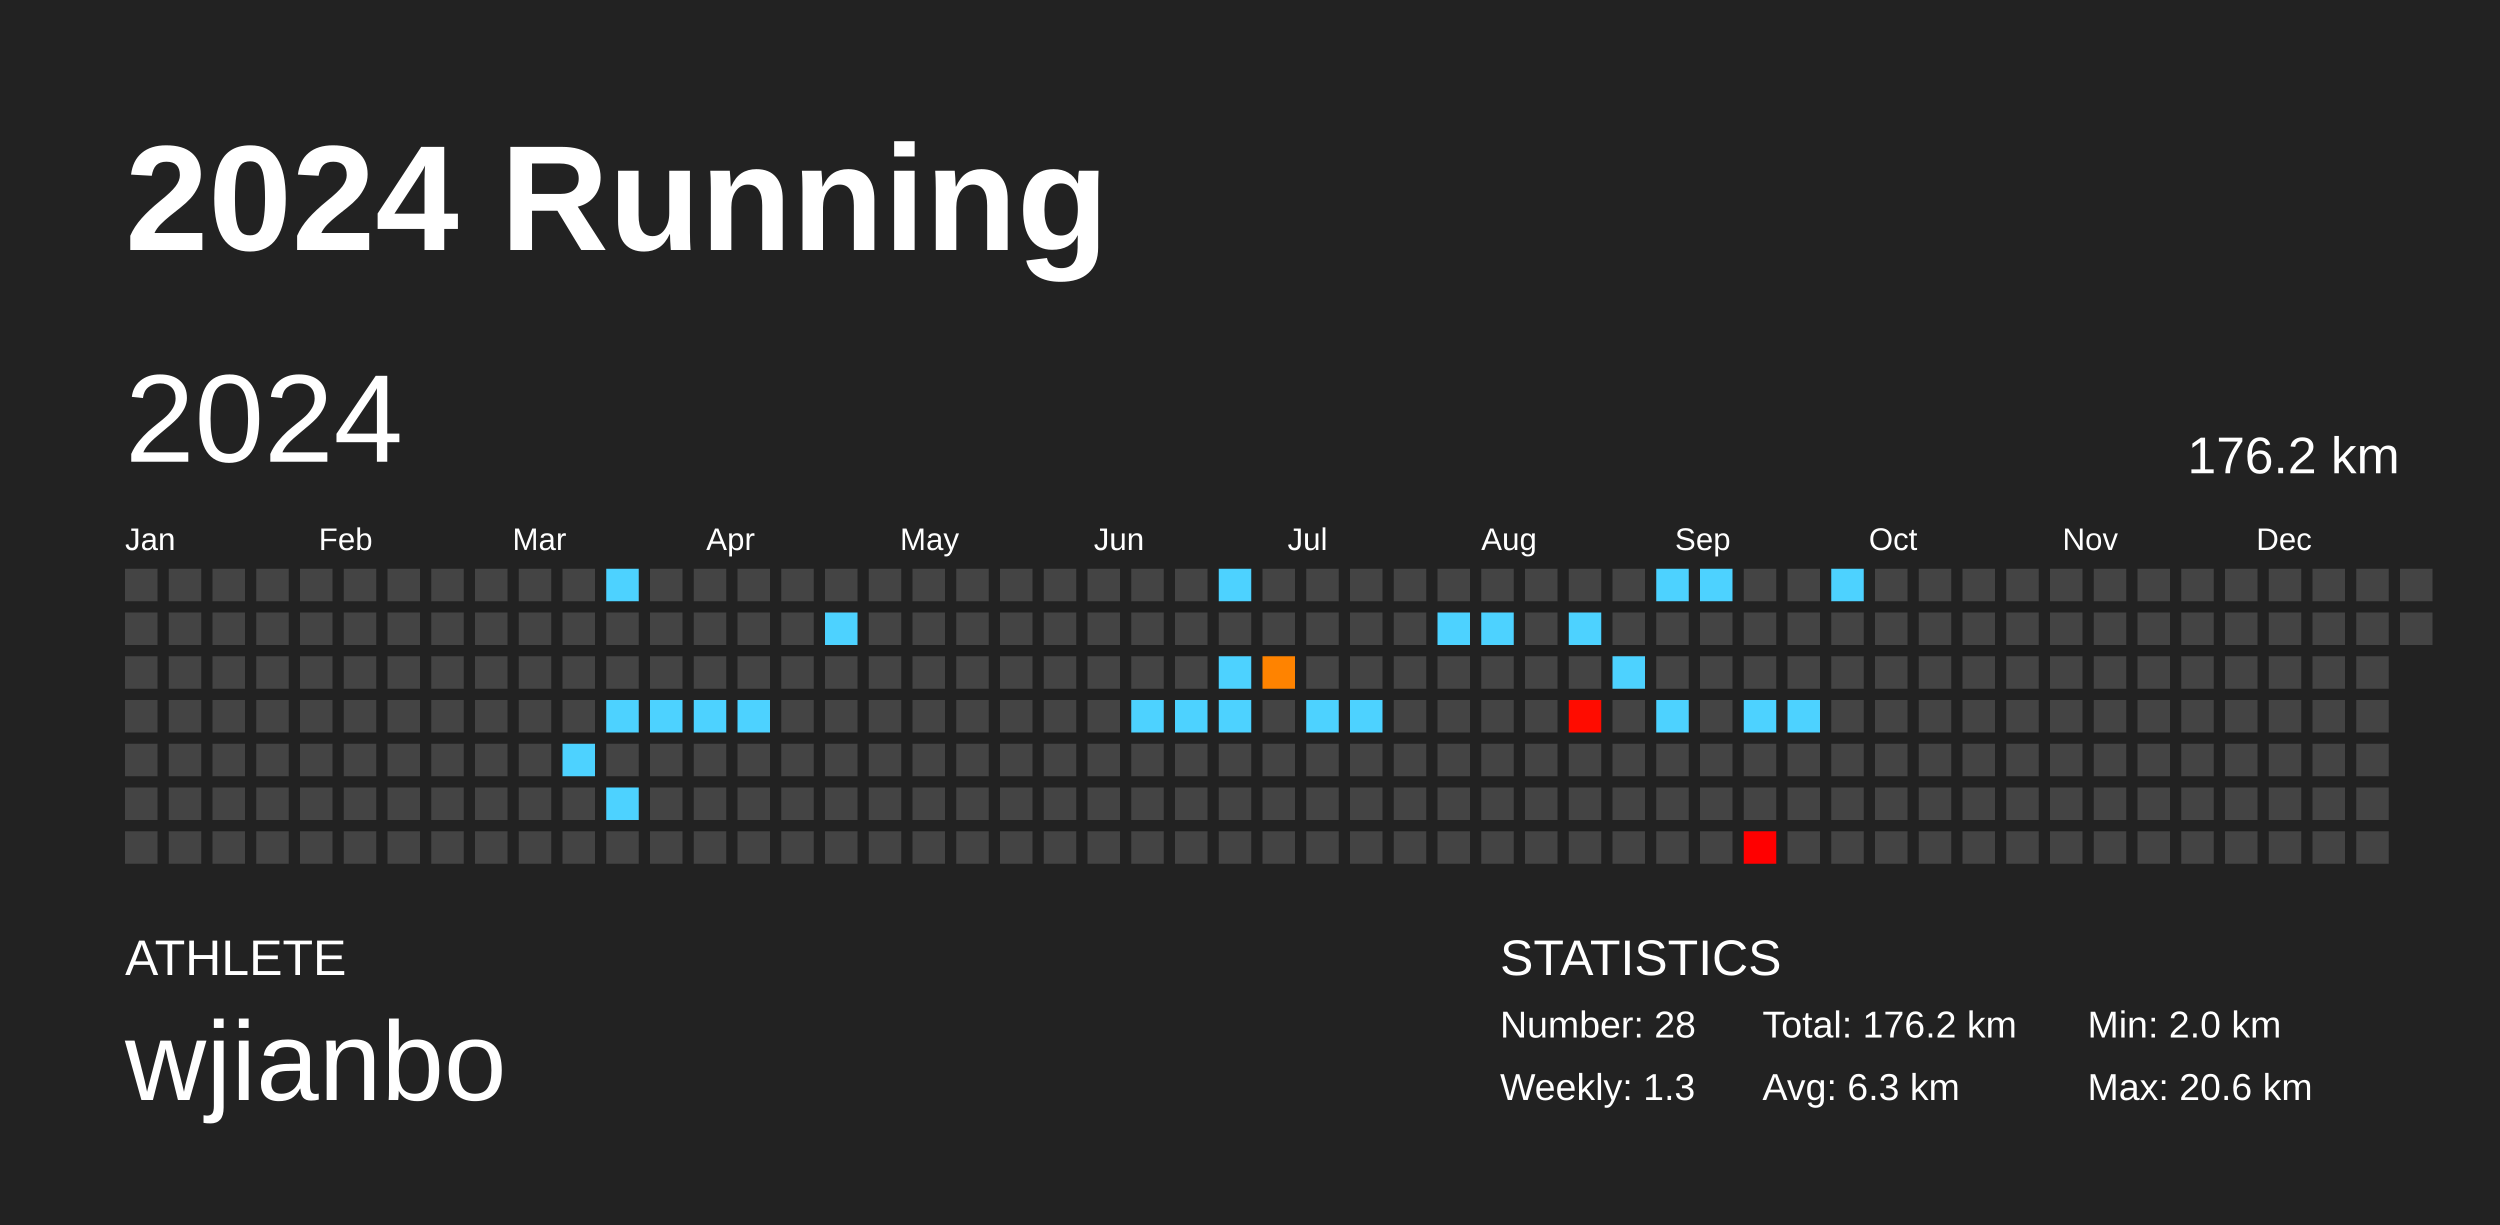
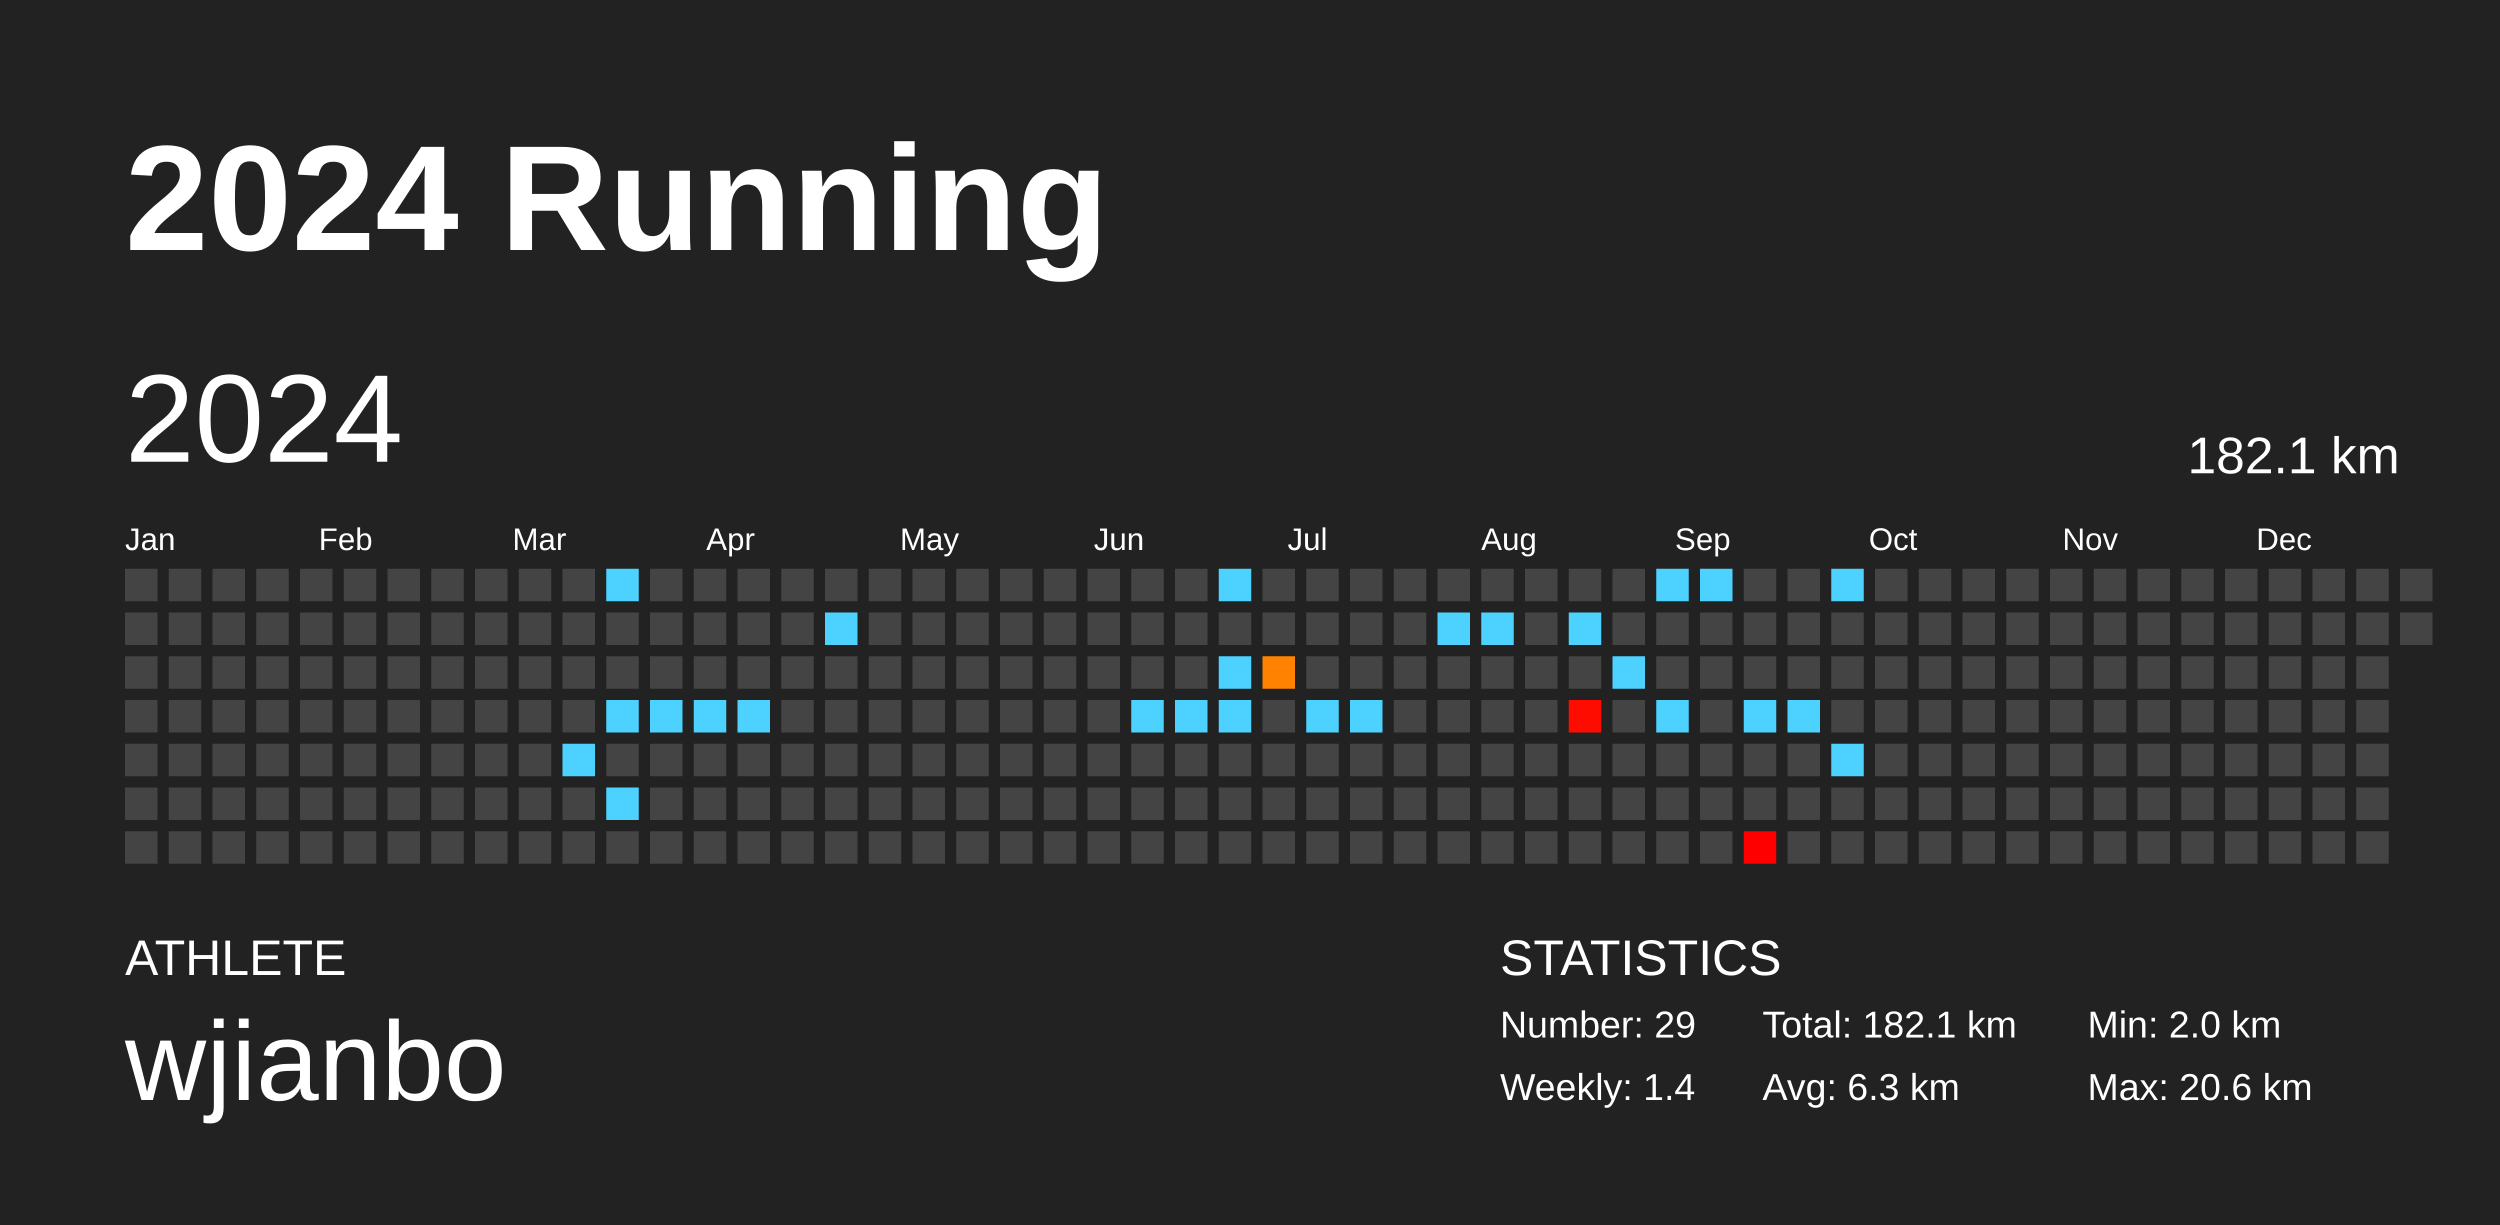
<svg xmlns="http://www.w3.org/2000/svg" baseProfile="full" height="98mm" version="1.1" viewBox="0,0,200,98" width="200mm">
  <defs />
  <rect fill="#222222" height="98" width="200" x="0" y="0" />
  <text fill="#FFFFFF" style="font-size:12px; font-family:Arial; font-weight:bold;" x="10" y="20">2024 Running</text>
  <text fill="#FFFFFF" style="font-size:4px; font-family:Arial" x="10" y="78">ATHLETE</text>
  <text fill="#FFFFFF" style="font-size:9px; font-family:Arial" x="10" y="88">wjianbo</text>
  <text fill="#FFFFFF" style="font-size:4px; font-family:Arial" x="120" y="78">STATISTICS</text>
-   <text fill="#FFFFFF" style="font-size:3px; font-family:Arial" x="120" y="83">Number: 28</text>
-   <text fill="#FFFFFF" style="font-size:3px; font-family:Arial" x="120" y="88">Weekly: 1.3</text>
-   <text fill="#FFFFFF" style="font-size:3px; font-family:Arial" x="141" y="83">Total: 176.2 km</text>
+   <text fill="#FFFFFF" style="font-size:3px; font-family:Arial" x="120" y="83">Number: 29</text>
+   <text fill="#FFFFFF" style="font-size:3px; font-family:Arial" x="120" y="88">Weekly: 1.4</text>
+   <text fill="#FFFFFF" style="font-size:3px; font-family:Arial" x="141" y="83">Total: 182.1 km</text>
  <text fill="#FFFFFF" style="font-size:3px; font-family:Arial" x="141" y="88">Avg: 6.3 km</text>
  <text fill="#FFFFFF" style="font-size:3px; font-family:Arial" x="167" y="83">Min: 2.0 km</text>
  <text fill="#FFFFFF" style="font-size:3px; font-family:Arial" x="167" y="88">Max: 20.6 km</text>
  <text dominant-baseline="hanging" fill="#FFFFFF" style="font-size:10.0px; font-family:Arial;" x="10" y="30">2024</text>
-   <text dominant-baseline="hanging" fill="#FFFFFF" style="font-size:4.125px; font-family:Arial;" x="175" y="35">176.2 km</text>
+   <text dominant-baseline="hanging" fill="#FFFFFF" style="font-size:4.125px; font-family:Arial;" x="175" y="35">182.1 km</text>
  <text fill="#FFFFFF" style="font-size:2.5px; font-family:Arial" x="10.0" y="44">Jan</text>
  <text fill="#FFFFFF" style="font-size:2.5px; font-family:Arial" x="25.5" y="44">Feb</text>
  <text fill="#FFFFFF" style="font-size:2.5px; font-family:Arial" x="41.0" y="44">Mar</text>
  <text fill="#FFFFFF" style="font-size:2.5px; font-family:Arial" x="56.5" y="44">Apr</text>
  <text fill="#FFFFFF" style="font-size:2.5px; font-family:Arial" x="72.0" y="44">May</text>
  <text fill="#FFFFFF" style="font-size:2.5px; font-family:Arial" x="87.5" y="44">Jun</text>
  <text fill="#FFFFFF" style="font-size:2.5px; font-family:Arial" x="103.0" y="44">Jul</text>
  <text fill="#FFFFFF" style="font-size:2.5px; font-family:Arial" x="118.5" y="44">Aug</text>
  <text fill="#FFFFFF" style="font-size:2.5px; font-family:Arial" x="134.0" y="44">Sep</text>
  <text fill="#FFFFFF" style="font-size:2.5px; font-family:Arial" x="149.5" y="44">Oct</text>
  <text fill="#FFFFFF" style="font-size:2.5px; font-family:Arial" x="165.0" y="44">Nov</text>
  <text fill="#FFFFFF" style="font-size:2.5px; font-family:Arial" x="180.5" y="44">Dec</text>
  <rect fill="#444444" height="2.6" width="2.6" x="10.0" y="45.5" />
  <rect fill="#444444" height="2.6" width="2.6" x="10.0" y="49.0" />
  <rect fill="#444444" height="2.6" width="2.6" x="10.0" y="52.5" />
  <rect fill="#444444" height="2.6" width="2.6" x="10.0" y="56.0" />
  <rect fill="#444444" height="2.6" width="2.6" x="10.0" y="59.5" />
  <rect fill="#444444" height="2.6" width="2.6" x="10.0" y="63.0" />
  <rect fill="#444444" height="2.6" width="2.6" x="10.0" y="66.5" />
  <rect fill="#444444" height="2.6" width="2.6" x="13.5" y="45.5" />
  <rect fill="#444444" height="2.6" width="2.6" x="13.5" y="49.0" />
  <rect fill="#444444" height="2.6" width="2.6" x="13.5" y="52.5" />
  <rect fill="#444444" height="2.6" width="2.6" x="13.5" y="56.0" />
  <rect fill="#444444" height="2.6" width="2.6" x="13.5" y="59.5" />
  <rect fill="#444444" height="2.6" width="2.6" x="13.5" y="63.0" />
  <rect fill="#444444" height="2.6" width="2.6" x="13.5" y="66.5" />
  <rect fill="#444444" height="2.6" width="2.6" x="17.0" y="45.5" />
  <rect fill="#444444" height="2.6" width="2.6" x="17.0" y="49.0" />
  <rect fill="#444444" height="2.6" width="2.6" x="17.0" y="52.5" />
  <rect fill="#444444" height="2.6" width="2.6" x="17.0" y="56.0" />
  <rect fill="#444444" height="2.6" width="2.6" x="17.0" y="59.5" />
  <rect fill="#444444" height="2.6" width="2.6" x="17.0" y="63.0" />
  <rect fill="#444444" height="2.6" width="2.6" x="17.0" y="66.5" />
  <rect fill="#444444" height="2.6" width="2.6" x="20.5" y="45.5" />
  <rect fill="#444444" height="2.6" width="2.6" x="20.5" y="49.0" />
  <rect fill="#444444" height="2.6" width="2.6" x="20.5" y="52.5" />
  <rect fill="#444444" height="2.6" width="2.6" x="20.5" y="56.0" />
  <rect fill="#444444" height="2.6" width="2.6" x="20.5" y="59.5" />
  <rect fill="#444444" height="2.6" width="2.6" x="20.5" y="63.0" />
  <rect fill="#444444" height="2.6" width="2.6" x="20.5" y="66.5" />
  <rect fill="#444444" height="2.6" width="2.6" x="24.0" y="45.5" />
  <rect fill="#444444" height="2.6" width="2.6" x="24.0" y="49.0" />
  <rect fill="#444444" height="2.6" width="2.6" x="24.0" y="52.5" />
  <rect fill="#444444" height="2.6" width="2.6" x="24.0" y="56.0" />
  <rect fill="#444444" height="2.6" width="2.6" x="24.0" y="59.5" />
  <rect fill="#444444" height="2.6" width="2.6" x="24.0" y="63.0" />
  <rect fill="#444444" height="2.6" width="2.6" x="24.0" y="66.5" />
  <rect fill="#444444" height="2.6" width="2.6" x="27.5" y="45.5" />
  <rect fill="#444444" height="2.6" width="2.6" x="27.5" y="49.0" />
  <rect fill="#444444" height="2.6" width="2.6" x="27.5" y="52.5" />
  <rect fill="#444444" height="2.6" width="2.6" x="27.5" y="56.0" />
  <rect fill="#444444" height="2.6" width="2.6" x="27.5" y="59.5" />
  <rect fill="#444444" height="2.6" width="2.6" x="27.5" y="63.0" />
  <rect fill="#444444" height="2.6" width="2.6" x="27.5" y="66.5" />
  <rect fill="#444444" height="2.6" width="2.6" x="31.0" y="45.5" />
  <rect fill="#444444" height="2.6" width="2.6" x="31.0" y="49.0" />
  <rect fill="#444444" height="2.6" width="2.6" x="31.0" y="52.5" />
  <rect fill="#444444" height="2.6" width="2.6" x="31.0" y="56.0" />
  <rect fill="#444444" height="2.6" width="2.6" x="31.0" y="59.5" />
  <rect fill="#444444" height="2.6" width="2.6" x="31.0" y="63.0" />
  <rect fill="#444444" height="2.6" width="2.6" x="31.0" y="66.5" />
  <rect fill="#444444" height="2.6" width="2.6" x="34.5" y="45.5" />
  <rect fill="#444444" height="2.6" width="2.6" x="34.5" y="49.0" />
  <rect fill="#444444" height="2.6" width="2.6" x="34.5" y="52.5" />
  <rect fill="#444444" height="2.6" width="2.6" x="34.5" y="56.0" />
  <rect fill="#444444" height="2.6" width="2.6" x="34.5" y="59.5" />
  <rect fill="#444444" height="2.6" width="2.6" x="34.5" y="63.0" />
  <rect fill="#444444" height="2.6" width="2.6" x="34.5" y="66.5" />
  <rect fill="#444444" height="2.6" width="2.6" x="38.0" y="45.5" />
  <rect fill="#444444" height="2.6" width="2.6" x="38.0" y="49.0" />
  <rect fill="#444444" height="2.6" width="2.6" x="38.0" y="52.5" />
  <rect fill="#444444" height="2.6" width="2.6" x="38.0" y="56.0" />
  <rect fill="#444444" height="2.6" width="2.6" x="38.0" y="59.5" />
  <rect fill="#444444" height="2.6" width="2.6" x="38.0" y="63.0" />
  <rect fill="#444444" height="2.6" width="2.6" x="38.0" y="66.5" />
  <rect fill="#444444" height="2.6" width="2.6" x="41.5" y="45.5" />
  <rect fill="#444444" height="2.6" width="2.6" x="41.5" y="49.0" />
  <rect fill="#444444" height="2.6" width="2.6" x="41.5" y="52.5" />
  <rect fill="#444444" height="2.6" width="2.6" x="41.5" y="56.0" />
  <rect fill="#444444" height="2.6" width="2.6" x="41.5" y="59.5" />
  <rect fill="#444444" height="2.6" width="2.6" x="41.5" y="63.0" />
  <rect fill="#444444" height="2.6" width="2.6" x="41.5" y="66.5" />
  <rect fill="#444444" height="2.6" width="2.6" x="45.0" y="45.5" />
  <rect fill="#444444" height="2.6" width="2.6" x="45.0" y="49.0" />
  <rect fill="#444444" height="2.6" width="2.6" x="45.0" y="52.5" />
  <rect fill="#444444" height="2.6" width="2.6" x="45.0" y="56.0" />
  <rect fill="#4dd2ff" height="2.6" width="2.6" x="45.0" y="59.5" />
  <rect fill="#444444" height="2.6" width="2.6" x="45.0" y="63.0" />
  <rect fill="#444444" height="2.6" width="2.6" x="45.0" y="66.5" />
  <rect fill="#4dd2ff" height="2.6" width="2.6" x="48.5" y="45.5" />
  <rect fill="#444444" height="2.6" width="2.6" x="48.5" y="49.0" />
  <rect fill="#444444" height="2.6" width="2.6" x="48.5" y="52.5" />
  <rect fill="#4dd2ff" height="2.6" width="2.6" x="48.5" y="56.0" />
  <rect fill="#444444" height="2.6" width="2.6" x="48.5" y="59.5" />
  <rect fill="#4dd2ff" height="2.6" width="2.6" x="48.5" y="63.0" />
  <rect fill="#444444" height="2.6" width="2.6" x="48.5" y="66.5" />
  <rect fill="#444444" height="2.6" width="2.6" x="52.0" y="45.5" />
  <rect fill="#444444" height="2.6" width="2.6" x="52.0" y="49.0" />
  <rect fill="#444444" height="2.6" width="2.6" x="52.0" y="52.5" />
  <rect fill="#4dd2ff" height="2.6" width="2.6" x="52.0" y="56.0" />
  <rect fill="#444444" height="2.6" width="2.6" x="52.0" y="59.5" />
  <rect fill="#444444" height="2.6" width="2.6" x="52.0" y="63.0" />
  <rect fill="#444444" height="2.6" width="2.6" x="52.0" y="66.5" />
  <rect fill="#444444" height="2.6" width="2.6" x="55.5" y="45.5" />
  <rect fill="#444444" height="2.6" width="2.6" x="55.5" y="49.0" />
  <rect fill="#444444" height="2.6" width="2.6" x="55.5" y="52.5" />
  <rect fill="#4dd2ff" height="2.6" width="2.6" x="55.5" y="56.0" />
  <rect fill="#444444" height="2.6" width="2.6" x="55.5" y="59.5" />
  <rect fill="#444444" height="2.6" width="2.6" x="55.5" y="63.0" />
  <rect fill="#444444" height="2.6" width="2.6" x="55.5" y="66.5" />
  <rect fill="#444444" height="2.6" width="2.6" x="59.0" y="45.5" />
  <rect fill="#444444" height="2.6" width="2.6" x="59.0" y="49.0" />
  <rect fill="#444444" height="2.6" width="2.6" x="59.0" y="52.5" />
  <rect fill="#4dd2ff" height="2.6" width="2.6" x="59.0" y="56.0" />
  <rect fill="#444444" height="2.6" width="2.6" x="59.0" y="59.5" />
  <rect fill="#444444" height="2.6" width="2.6" x="59.0" y="63.0" />
  <rect fill="#444444" height="2.6" width="2.6" x="59.0" y="66.5" />
  <rect fill="#444444" height="2.6" width="2.6" x="62.5" y="45.5" />
  <rect fill="#444444" height="2.6" width="2.6" x="62.5" y="49.0" />
  <rect fill="#444444" height="2.6" width="2.6" x="62.5" y="52.5" />
  <rect fill="#444444" height="2.6" width="2.6" x="62.5" y="56.0" />
  <rect fill="#444444" height="2.6" width="2.6" x="62.5" y="59.5" />
  <rect fill="#444444" height="2.6" width="2.6" x="62.5" y="63.0" />
  <rect fill="#444444" height="2.6" width="2.6" x="62.5" y="66.5" />
  <rect fill="#444444" height="2.6" width="2.6" x="66.0" y="45.5" />
  <rect fill="#4dd2ff" height="2.6" width="2.6" x="66.0" y="49.0" />
  <rect fill="#444444" height="2.6" width="2.6" x="66.0" y="52.5" />
  <rect fill="#444444" height="2.6" width="2.6" x="66.0" y="56.0" />
  <rect fill="#444444" height="2.6" width="2.6" x="66.0" y="59.5" />
  <rect fill="#444444" height="2.6" width="2.6" x="66.0" y="63.0" />
  <rect fill="#444444" height="2.6" width="2.6" x="66.0" y="66.5" />
  <rect fill="#444444" height="2.6" width="2.6" x="69.5" y="45.5" />
  <rect fill="#444444" height="2.6" width="2.6" x="69.5" y="49.0" />
  <rect fill="#444444" height="2.6" width="2.6" x="69.5" y="52.5" />
  <rect fill="#444444" height="2.6" width="2.6" x="69.5" y="56.0" />
  <rect fill="#444444" height="2.6" width="2.6" x="69.5" y="59.5" />
  <rect fill="#444444" height="2.6" width="2.6" x="69.5" y="63.0" />
  <rect fill="#444444" height="2.6" width="2.6" x="69.5" y="66.5" />
  <rect fill="#444444" height="2.6" width="2.6" x="73.0" y="45.5" />
  <rect fill="#444444" height="2.6" width="2.6" x="73.0" y="49.0" />
  <rect fill="#444444" height="2.6" width="2.6" x="73.0" y="52.5" />
  <rect fill="#444444" height="2.6" width="2.6" x="73.0" y="56.0" />
  <rect fill="#444444" height="2.6" width="2.6" x="73.0" y="59.5" />
  <rect fill="#444444" height="2.6" width="2.6" x="73.0" y="63.0" />
  <rect fill="#444444" height="2.6" width="2.6" x="73.0" y="66.5" />
  <rect fill="#444444" height="2.6" width="2.6" x="76.5" y="45.5" />
  <rect fill="#444444" height="2.6" width="2.6" x="76.5" y="49.0" />
  <rect fill="#444444" height="2.6" width="2.6" x="76.5" y="52.5" />
  <rect fill="#444444" height="2.6" width="2.6" x="76.5" y="56.0" />
  <rect fill="#444444" height="2.6" width="2.6" x="76.5" y="59.5" />
  <rect fill="#444444" height="2.6" width="2.6" x="76.5" y="63.0" />
  <rect fill="#444444" height="2.6" width="2.6" x="76.5" y="66.5" />
  <rect fill="#444444" height="2.6" width="2.6" x="80.0" y="45.5" />
  <rect fill="#444444" height="2.6" width="2.6" x="80.0" y="49.0" />
  <rect fill="#444444" height="2.6" width="2.6" x="80.0" y="52.5" />
  <rect fill="#444444" height="2.6" width="2.6" x="80.0" y="56.0" />
  <rect fill="#444444" height="2.6" width="2.6" x="80.0" y="59.5" />
  <rect fill="#444444" height="2.6" width="2.6" x="80.0" y="63.0" />
  <rect fill="#444444" height="2.6" width="2.6" x="80.0" y="66.5" />
  <rect fill="#444444" height="2.6" width="2.6" x="83.5" y="45.5" />
  <rect fill="#444444" height="2.6" width="2.6" x="83.5" y="49.0" />
  <rect fill="#444444" height="2.6" width="2.6" x="83.5" y="52.5" />
  <rect fill="#444444" height="2.6" width="2.6" x="83.5" y="56.0" />
  <rect fill="#444444" height="2.6" width="2.6" x="83.5" y="59.5" />
  <rect fill="#444444" height="2.6" width="2.6" x="83.5" y="63.0" />
  <rect fill="#444444" height="2.6" width="2.6" x="83.5" y="66.5" />
  <rect fill="#444444" height="2.6" width="2.6" x="87.0" y="45.5" />
  <rect fill="#444444" height="2.6" width="2.6" x="87.0" y="49.0" />
  <rect fill="#444444" height="2.6" width="2.6" x="87.0" y="52.5" />
  <rect fill="#444444" height="2.6" width="2.6" x="87.0" y="56.0" />
  <rect fill="#444444" height="2.6" width="2.6" x="87.0" y="59.5" />
  <rect fill="#444444" height="2.6" width="2.6" x="87.0" y="63.0" />
  <rect fill="#444444" height="2.6" width="2.6" x="87.0" y="66.5" />
  <rect fill="#444444" height="2.6" width="2.6" x="90.5" y="45.5" />
  <rect fill="#444444" height="2.6" width="2.6" x="90.5" y="49.0" />
  <rect fill="#444444" height="2.6" width="2.6" x="90.5" y="52.5" />
  <rect fill="#4dd2ff" height="2.6" width="2.6" x="90.5" y="56.0" />
  <rect fill="#444444" height="2.6" width="2.6" x="90.5" y="59.5" />
  <rect fill="#444444" height="2.6" width="2.6" x="90.5" y="63.0" />
  <rect fill="#444444" height="2.6" width="2.6" x="90.5" y="66.5" />
  <rect fill="#444444" height="2.6" width="2.6" x="94.0" y="45.5" />
  <rect fill="#444444" height="2.6" width="2.6" x="94.0" y="49.0" />
  <rect fill="#444444" height="2.6" width="2.6" x="94.0" y="52.5" />
  <rect fill="#4dd2ff" height="2.6" width="2.6" x="94.0" y="56.0" />
  <rect fill="#444444" height="2.6" width="2.6" x="94.0" y="59.5" />
  <rect fill="#444444" height="2.6" width="2.6" x="94.0" y="63.0" />
  <rect fill="#444444" height="2.6" width="2.6" x="94.0" y="66.5" />
  <rect fill="#4dd2ff" height="2.6" width="2.6" x="97.5" y="45.5" />
  <rect fill="#444444" height="2.6" width="2.6" x="97.5" y="49.0" />
  <rect fill="#4dd2ff" height="2.6" width="2.6" x="97.5" y="52.5" />
  <rect fill="#4dd2ff" height="2.6" width="2.6" x="97.5" y="56.0" />
  <rect fill="#444444" height="2.6" width="2.6" x="97.5" y="59.5" />
  <rect fill="#444444" height="2.6" width="2.6" x="97.5" y="63.0" />
  <rect fill="#444444" height="2.6" width="2.6" x="97.5" y="66.5" />
  <rect fill="#444444" height="2.6" width="2.6" x="101.0" y="45.5" />
  <rect fill="#444444" height="2.6" width="2.6" x="101.0" y="49.0" />
  <rect fill="#ff8300" height="2.6" width="2.6" x="101.0" y="52.5" />
  <rect fill="#444444" height="2.6" width="2.6" x="101.0" y="56.0" />
  <rect fill="#444444" height="2.6" width="2.6" x="101.0" y="59.5" />
  <rect fill="#444444" height="2.6" width="2.6" x="101.0" y="63.0" />
  <rect fill="#444444" height="2.6" width="2.6" x="101.0" y="66.5" />
  <rect fill="#444444" height="2.6" width="2.6" x="104.5" y="45.5" />
  <rect fill="#444444" height="2.6" width="2.6" x="104.5" y="49.0" />
  <rect fill="#444444" height="2.6" width="2.6" x="104.5" y="52.5" />
  <rect fill="#4dd2ff" height="2.6" width="2.6" x="104.5" y="56.0" />
  <rect fill="#444444" height="2.6" width="2.6" x="104.5" y="59.5" />
  <rect fill="#444444" height="2.6" width="2.6" x="104.5" y="63.0" />
  <rect fill="#444444" height="2.6" width="2.6" x="104.5" y="66.5" />
  <rect fill="#444444" height="2.6" width="2.6" x="108.0" y="45.5" />
  <rect fill="#444444" height="2.6" width="2.6" x="108.0" y="49.0" />
  <rect fill="#444444" height="2.6" width="2.6" x="108.0" y="52.5" />
  <rect fill="#4dd2ff" height="2.6" width="2.6" x="108.0" y="56.0" />
  <rect fill="#444444" height="2.6" width="2.6" x="108.0" y="59.5" />
  <rect fill="#444444" height="2.6" width="2.6" x="108.0" y="63.0" />
  <rect fill="#444444" height="2.6" width="2.6" x="108.0" y="66.5" />
  <rect fill="#444444" height="2.6" width="2.6" x="111.5" y="45.5" />
  <rect fill="#444444" height="2.6" width="2.6" x="111.5" y="49.0" />
  <rect fill="#444444" height="2.6" width="2.6" x="111.5" y="52.5" />
  <rect fill="#444444" height="2.6" width="2.6" x="111.5" y="56.0" />
  <rect fill="#444444" height="2.6" width="2.6" x="111.5" y="59.5" />
  <rect fill="#444444" height="2.6" width="2.6" x="111.5" y="63.0" />
  <rect fill="#444444" height="2.6" width="2.6" x="111.5" y="66.5" />
  <rect fill="#444444" height="2.6" width="2.6" x="115.0" y="45.5" />
  <rect fill="#4dd2ff" height="2.6" width="2.6" x="115.0" y="49.0" />
  <rect fill="#444444" height="2.6" width="2.6" x="115.0" y="52.5" />
  <rect fill="#444444" height="2.6" width="2.6" x="115.0" y="56.0" />
  <rect fill="#444444" height="2.6" width="2.6" x="115.0" y="59.5" />
  <rect fill="#444444" height="2.6" width="2.6" x="115.0" y="63.0" />
  <rect fill="#444444" height="2.6" width="2.6" x="115.0" y="66.5" />
  <rect fill="#444444" height="2.6" width="2.6" x="118.5" y="45.5" />
  <rect fill="#4dd2ff" height="2.6" width="2.6" x="118.5" y="49.0" />
  <rect fill="#444444" height="2.6" width="2.6" x="118.5" y="52.5" />
  <rect fill="#444444" height="2.6" width="2.6" x="118.5" y="56.0" />
  <rect fill="#444444" height="2.6" width="2.6" x="118.5" y="59.5" />
  <rect fill="#444444" height="2.6" width="2.6" x="118.5" y="63.0" />
  <rect fill="#444444" height="2.6" width="2.6" x="118.5" y="66.5" />
  <rect fill="#444444" height="2.6" width="2.6" x="122.0" y="45.5" />
  <rect fill="#444444" height="2.6" width="2.6" x="122.0" y="49.0" />
  <rect fill="#444444" height="2.6" width="2.6" x="122.0" y="52.5" />
  <rect fill="#444444" height="2.6" width="2.6" x="122.0" y="56.0" />
  <rect fill="#444444" height="2.6" width="2.6" x="122.0" y="59.5" />
  <rect fill="#444444" height="2.6" width="2.6" x="122.0" y="63.0" />
  <rect fill="#444444" height="2.6" width="2.6" x="122.0" y="66.5" />
  <rect fill="#444444" height="2.6" width="2.6" x="125.5" y="45.5" />
  <rect fill="#4dd2ff" height="2.6" width="2.6" x="125.5" y="49.0" />
  <rect fill="#444444" height="2.6" width="2.6" x="125.5" y="52.5" />
  <rect fill="#ff0c00" height="2.6" width="2.6" x="125.5" y="56.0" />
  <rect fill="#444444" height="2.6" width="2.6" x="125.5" y="59.5" />
  <rect fill="#444444" height="2.6" width="2.6" x="125.5" y="63.0" />
  <rect fill="#444444" height="2.6" width="2.6" x="125.5" y="66.5" />
  <rect fill="#444444" height="2.6" width="2.6" x="129.0" y="45.5" />
  <rect fill="#444444" height="2.6" width="2.6" x="129.0" y="49.0" />
  <rect fill="#4dd2ff" height="2.6" width="2.6" x="129.0" y="52.5" />
  <rect fill="#444444" height="2.6" width="2.6" x="129.0" y="56.0" />
  <rect fill="#444444" height="2.6" width="2.6" x="129.0" y="59.5" />
  <rect fill="#444444" height="2.6" width="2.6" x="129.0" y="63.0" />
  <rect fill="#444444" height="2.6" width="2.6" x="129.0" y="66.5" />
  <rect fill="#4dd2ff" height="2.6" width="2.6" x="132.5" y="45.5" />
  <rect fill="#444444" height="2.6" width="2.6" x="132.5" y="49.0" />
  <rect fill="#444444" height="2.6" width="2.6" x="132.5" y="52.5" />
  <rect fill="#4dd2ff" height="2.6" width="2.6" x="132.5" y="56.0" />
  <rect fill="#444444" height="2.6" width="2.6" x="132.5" y="59.5" />
  <rect fill="#444444" height="2.6" width="2.6" x="132.5" y="63.0" />
  <rect fill="#444444" height="2.6" width="2.6" x="132.5" y="66.5" />
  <rect fill="#4dd2ff" height="2.6" width="2.6" x="136.0" y="45.5" />
  <rect fill="#444444" height="2.6" width="2.6" x="136.0" y="49.0" />
  <rect fill="#444444" height="2.6" width="2.6" x="136.0" y="52.5" />
  <rect fill="#444444" height="2.6" width="2.6" x="136.0" y="56.0" />
  <rect fill="#444444" height="2.6" width="2.6" x="136.0" y="59.5" />
  <rect fill="#444444" height="2.6" width="2.6" x="136.0" y="63.0" />
  <rect fill="#444444" height="2.6" width="2.6" x="136.0" y="66.5" />
  <rect fill="#444444" height="2.6" width="2.6" x="139.5" y="45.5" />
  <rect fill="#444444" height="2.6" width="2.6" x="139.5" y="49.0" />
  <rect fill="#444444" height="2.6" width="2.6" x="139.5" y="52.5" />
  <rect fill="#4dd2ff" height="2.6" width="2.6" x="139.5" y="56.0" />
  <rect fill="#444444" height="2.6" width="2.6" x="139.5" y="59.5" />
  <rect fill="#444444" height="2.6" width="2.6" x="139.5" y="63.0" />
  <rect fill="red" height="2.6" width="2.6" x="139.5" y="66.5" />
  <rect fill="#444444" height="2.6" width="2.6" x="143.0" y="45.5" />
  <rect fill="#444444" height="2.6" width="2.6" x="143.0" y="49.0" />
  <rect fill="#444444" height="2.6" width="2.6" x="143.0" y="52.5" />
  <rect fill="#4dd2ff" height="2.6" width="2.6" x="143.0" y="56.0" />
  <rect fill="#444444" height="2.6" width="2.6" x="143.0" y="59.5" />
  <rect fill="#444444" height="2.6" width="2.6" x="143.0" y="63.0" />
  <rect fill="#444444" height="2.6" width="2.6" x="143.0" y="66.5" />
  <rect fill="#4dd2ff" height="2.6" width="2.6" x="146.5" y="45.5" />
  <rect fill="#444444" height="2.6" width="2.6" x="146.5" y="49.0" />
  <rect fill="#444444" height="2.6" width="2.6" x="146.5" y="52.5" />
  <rect fill="#444444" height="2.6" width="2.6" x="146.5" y="56.0" />
-   <rect fill="#444444" height="2.6" width="2.6" x="146.5" y="59.5" />
+   <rect fill="#4dd2ff" height="2.6" width="2.6" x="146.5" y="59.5" />
  <rect fill="#444444" height="2.6" width="2.6" x="146.5" y="63.0" />
  <rect fill="#444444" height="2.6" width="2.6" x="146.5" y="66.5" />
  <rect fill="#444444" height="2.6" width="2.6" x="150.0" y="45.5" />
  <rect fill="#444444" height="2.6" width="2.6" x="150.0" y="49.0" />
  <rect fill="#444444" height="2.6" width="2.6" x="150.0" y="52.5" />
  <rect fill="#444444" height="2.6" width="2.6" x="150.0" y="56.0" />
  <rect fill="#444444" height="2.6" width="2.6" x="150.0" y="59.5" />
  <rect fill="#444444" height="2.6" width="2.6" x="150.0" y="63.0" />
  <rect fill="#444444" height="2.6" width="2.6" x="150.0" y="66.5" />
  <rect fill="#444444" height="2.6" width="2.6" x="153.5" y="45.5" />
  <rect fill="#444444" height="2.6" width="2.6" x="153.5" y="49.0" />
  <rect fill="#444444" height="2.6" width="2.6" x="153.5" y="52.5" />
  <rect fill="#444444" height="2.6" width="2.6" x="153.5" y="56.0" />
  <rect fill="#444444" height="2.6" width="2.6" x="153.5" y="59.5" />
  <rect fill="#444444" height="2.6" width="2.6" x="153.5" y="63.0" />
  <rect fill="#444444" height="2.6" width="2.6" x="153.5" y="66.5" />
  <rect fill="#444444" height="2.6" width="2.6" x="157.0" y="45.5" />
  <rect fill="#444444" height="2.6" width="2.6" x="157.0" y="49.0" />
  <rect fill="#444444" height="2.6" width="2.6" x="157.0" y="52.5" />
  <rect fill="#444444" height="2.6" width="2.6" x="157.0" y="56.0" />
  <rect fill="#444444" height="2.6" width="2.6" x="157.0" y="59.5" />
  <rect fill="#444444" height="2.6" width="2.6" x="157.0" y="63.0" />
  <rect fill="#444444" height="2.6" width="2.6" x="157.0" y="66.5" />
  <rect fill="#444444" height="2.6" width="2.6" x="160.5" y="45.5" />
  <rect fill="#444444" height="2.6" width="2.6" x="160.5" y="49.0" />
  <rect fill="#444444" height="2.6" width="2.6" x="160.5" y="52.5" />
  <rect fill="#444444" height="2.6" width="2.6" x="160.5" y="56.0" />
  <rect fill="#444444" height="2.6" width="2.6" x="160.5" y="59.5" />
  <rect fill="#444444" height="2.6" width="2.6" x="160.5" y="63.0" />
  <rect fill="#444444" height="2.6" width="2.6" x="160.5" y="66.5" />
  <rect fill="#444444" height="2.6" width="2.6" x="164.0" y="45.5" />
  <rect fill="#444444" height="2.6" width="2.6" x="164.0" y="49.0" />
  <rect fill="#444444" height="2.6" width="2.6" x="164.0" y="52.5" />
  <rect fill="#444444" height="2.6" width="2.6" x="164.0" y="56.0" />
  <rect fill="#444444" height="2.6" width="2.6" x="164.0" y="59.5" />
  <rect fill="#444444" height="2.6" width="2.6" x="164.0" y="63.0" />
  <rect fill="#444444" height="2.6" width="2.6" x="164.0" y="66.5" />
  <rect fill="#444444" height="2.6" width="2.6" x="167.5" y="45.5" />
  <rect fill="#444444" height="2.6" width="2.6" x="167.5" y="49.0" />
  <rect fill="#444444" height="2.6" width="2.6" x="167.5" y="52.5" />
  <rect fill="#444444" height="2.6" width="2.6" x="167.5" y="56.0" />
  <rect fill="#444444" height="2.6" width="2.6" x="167.5" y="59.5" />
  <rect fill="#444444" height="2.6" width="2.6" x="167.5" y="63.0" />
  <rect fill="#444444" height="2.6" width="2.6" x="167.5" y="66.5" />
  <rect fill="#444444" height="2.6" width="2.6" x="171.0" y="45.5" />
  <rect fill="#444444" height="2.6" width="2.6" x="171.0" y="49.0" />
  <rect fill="#444444" height="2.6" width="2.6" x="171.0" y="52.5" />
  <rect fill="#444444" height="2.6" width="2.6" x="171.0" y="56.0" />
  <rect fill="#444444" height="2.6" width="2.6" x="171.0" y="59.5" />
  <rect fill="#444444" height="2.6" width="2.6" x="171.0" y="63.0" />
  <rect fill="#444444" height="2.6" width="2.6" x="171.0" y="66.5" />
  <rect fill="#444444" height="2.6" width="2.6" x="174.5" y="45.5" />
  <rect fill="#444444" height="2.6" width="2.6" x="174.5" y="49.0" />
  <rect fill="#444444" height="2.6" width="2.6" x="174.5" y="52.5" />
  <rect fill="#444444" height="2.6" width="2.6" x="174.5" y="56.0" />
  <rect fill="#444444" height="2.6" width="2.6" x="174.5" y="59.5" />
  <rect fill="#444444" height="2.6" width="2.6" x="174.5" y="63.0" />
  <rect fill="#444444" height="2.6" width="2.6" x="174.5" y="66.5" />
  <rect fill="#444444" height="2.6" width="2.6" x="178.0" y="45.5" />
  <rect fill="#444444" height="2.6" width="2.6" x="178.0" y="49.0" />
  <rect fill="#444444" height="2.6" width="2.6" x="178.0" y="52.5" />
  <rect fill="#444444" height="2.6" width="2.6" x="178.0" y="56.0" />
  <rect fill="#444444" height="2.6" width="2.6" x="178.0" y="59.5" />
  <rect fill="#444444" height="2.6" width="2.6" x="178.0" y="63.0" />
  <rect fill="#444444" height="2.6" width="2.6" x="178.0" y="66.5" />
  <rect fill="#444444" height="2.6" width="2.6" x="181.5" y="45.5" />
  <rect fill="#444444" height="2.6" width="2.6" x="181.5" y="49.0" />
  <rect fill="#444444" height="2.6" width="2.6" x="181.5" y="52.5" />
  <rect fill="#444444" height="2.6" width="2.6" x="181.5" y="56.0" />
  <rect fill="#444444" height="2.6" width="2.6" x="181.5" y="59.5" />
  <rect fill="#444444" height="2.6" width="2.6" x="181.5" y="63.0" />
  <rect fill="#444444" height="2.6" width="2.6" x="181.5" y="66.5" />
  <rect fill="#444444" height="2.6" width="2.6" x="185.0" y="45.5" />
  <rect fill="#444444" height="2.6" width="2.6" x="185.0" y="49.0" />
  <rect fill="#444444" height="2.6" width="2.6" x="185.0" y="52.5" />
  <rect fill="#444444" height="2.6" width="2.6" x="185.0" y="56.0" />
  <rect fill="#444444" height="2.6" width="2.6" x="185.0" y="59.5" />
  <rect fill="#444444" height="2.6" width="2.6" x="185.0" y="63.0" />
  <rect fill="#444444" height="2.6" width="2.6" x="185.0" y="66.5" />
  <rect fill="#444444" height="2.6" width="2.6" x="188.5" y="45.5" />
  <rect fill="#444444" height="2.6" width="2.6" x="188.5" y="49.0" />
  <rect fill="#444444" height="2.6" width="2.6" x="188.5" y="52.5" />
  <rect fill="#444444" height="2.6" width="2.6" x="188.5" y="56.0" />
  <rect fill="#444444" height="2.6" width="2.6" x="188.5" y="59.5" />
  <rect fill="#444444" height="2.6" width="2.6" x="188.5" y="63.0" />
  <rect fill="#444444" height="2.6" width="2.6" x="188.5" y="66.5" />
  <rect fill="#444444" height="2.6" width="2.6" x="192.0" y="45.5" />
  <rect fill="#444444" height="2.6" width="2.6" x="192.0" y="49.0" />
</svg>
